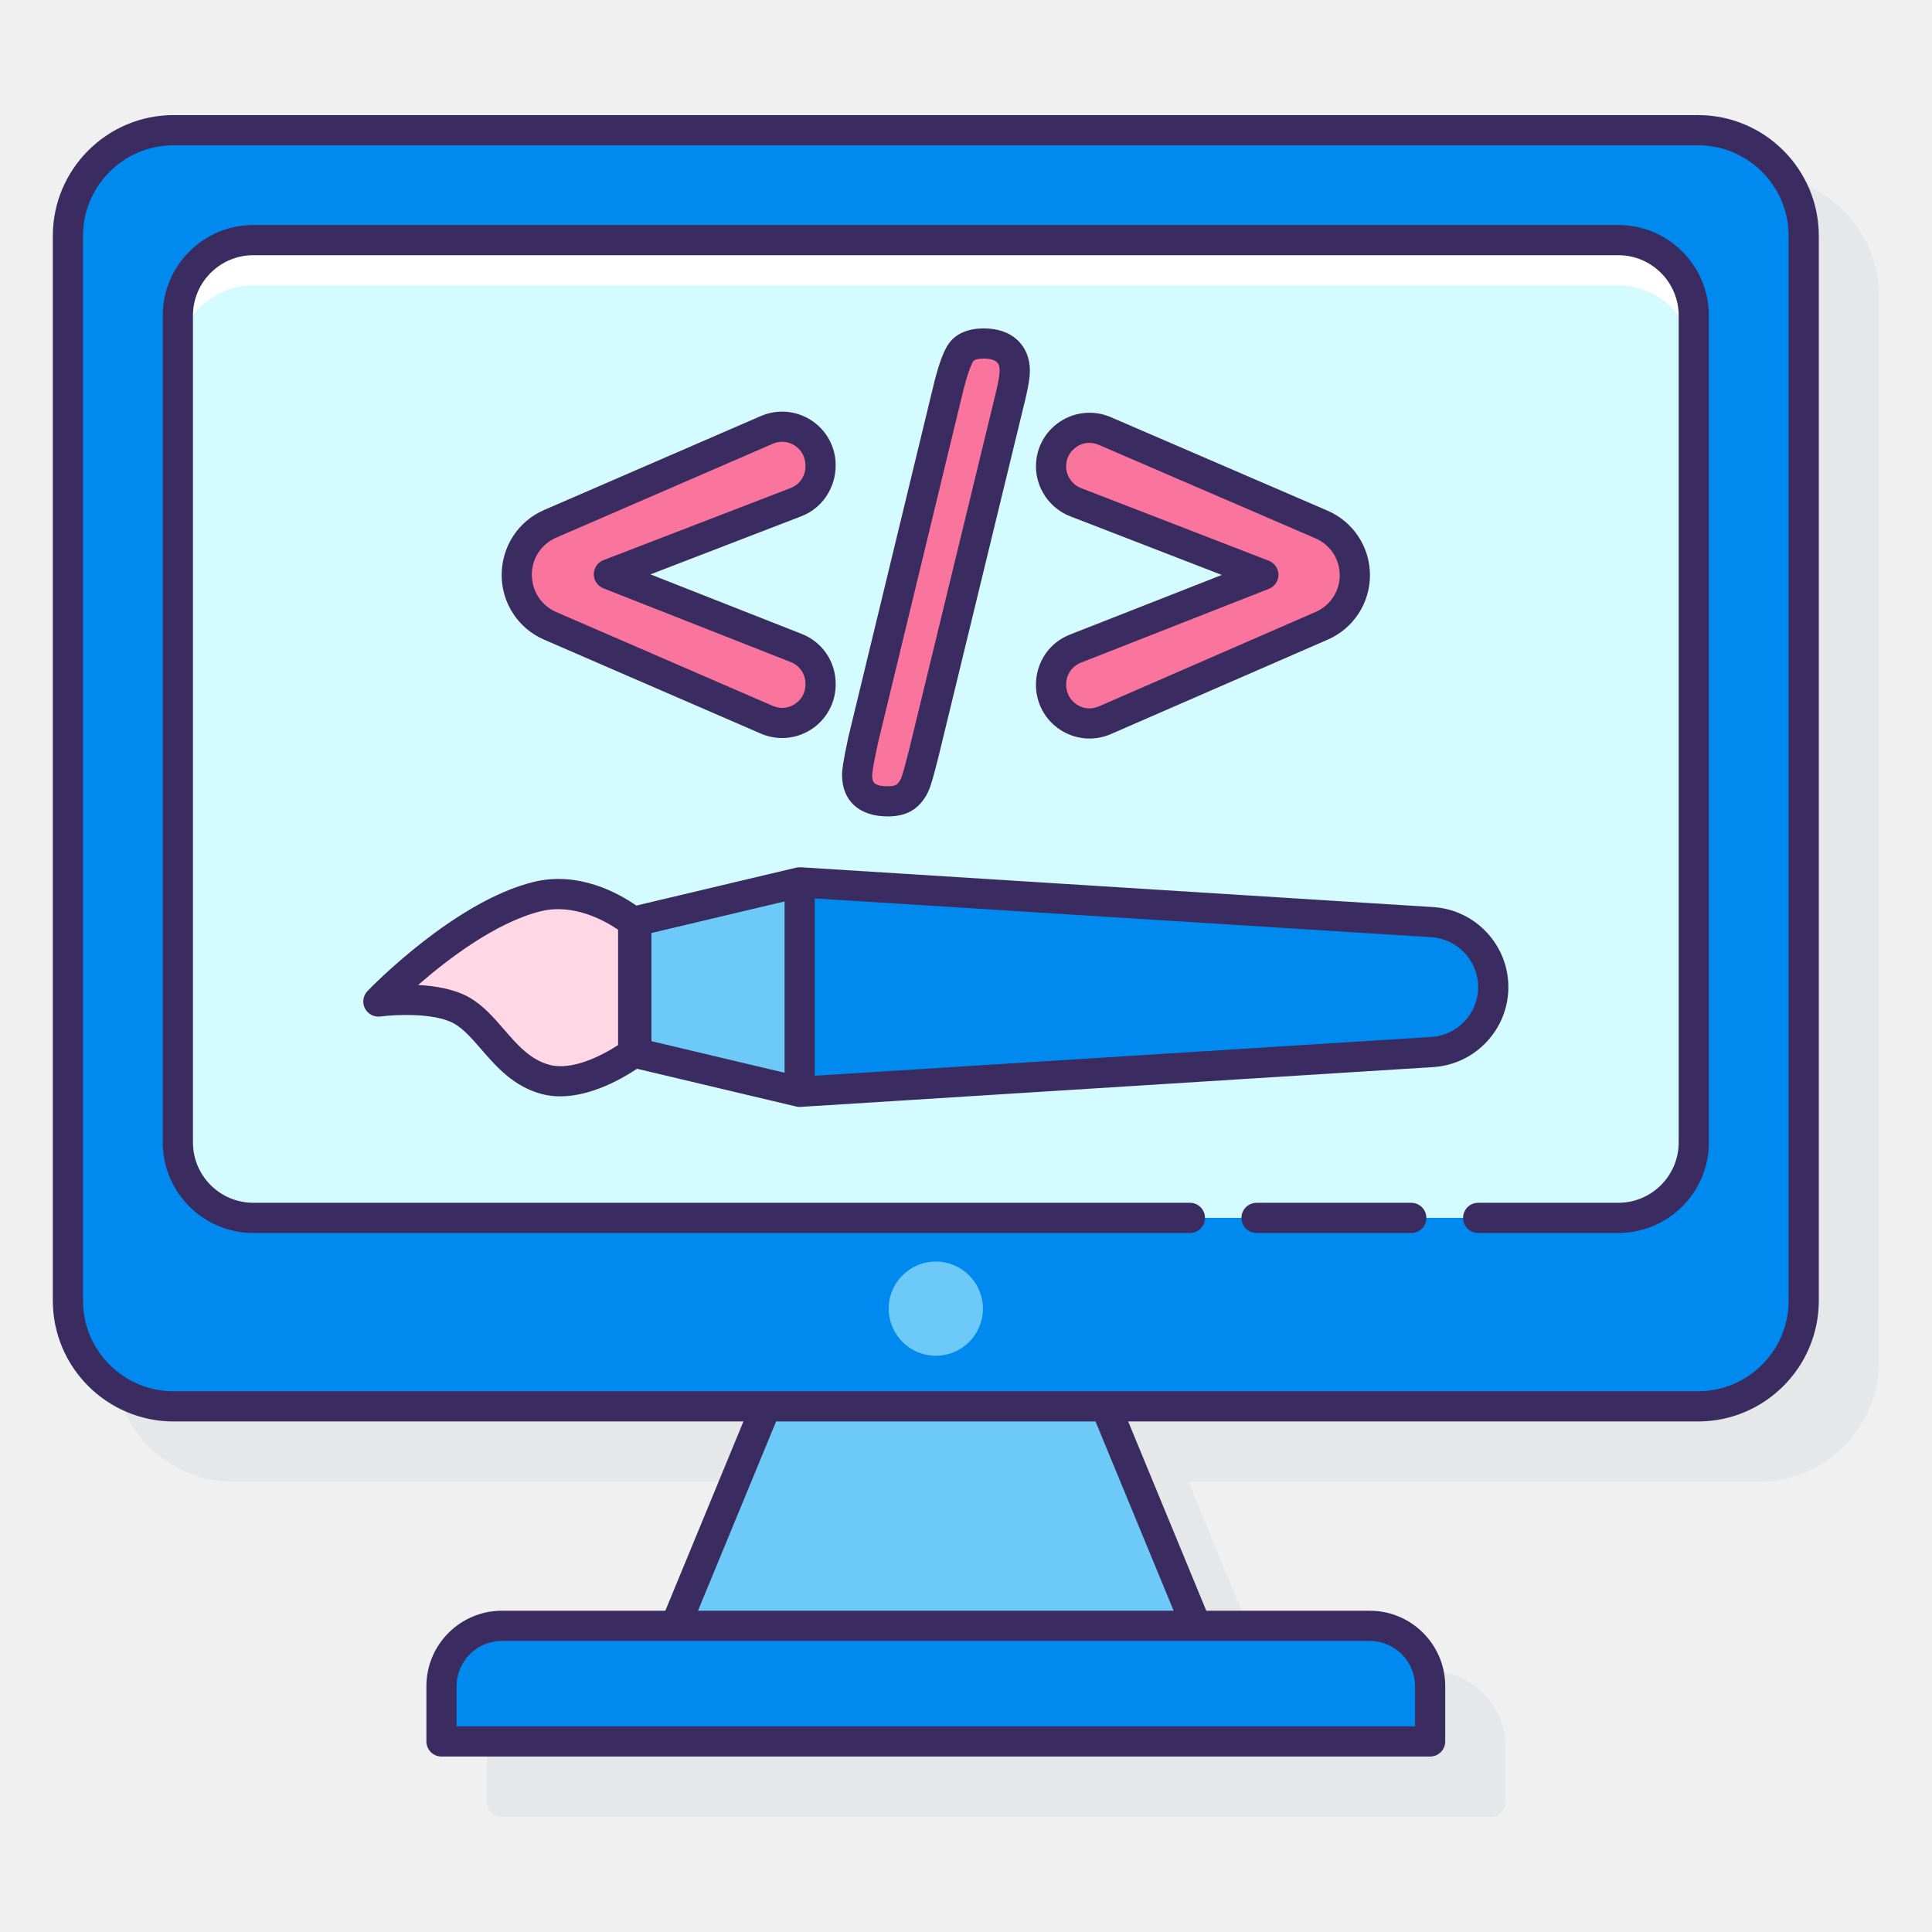
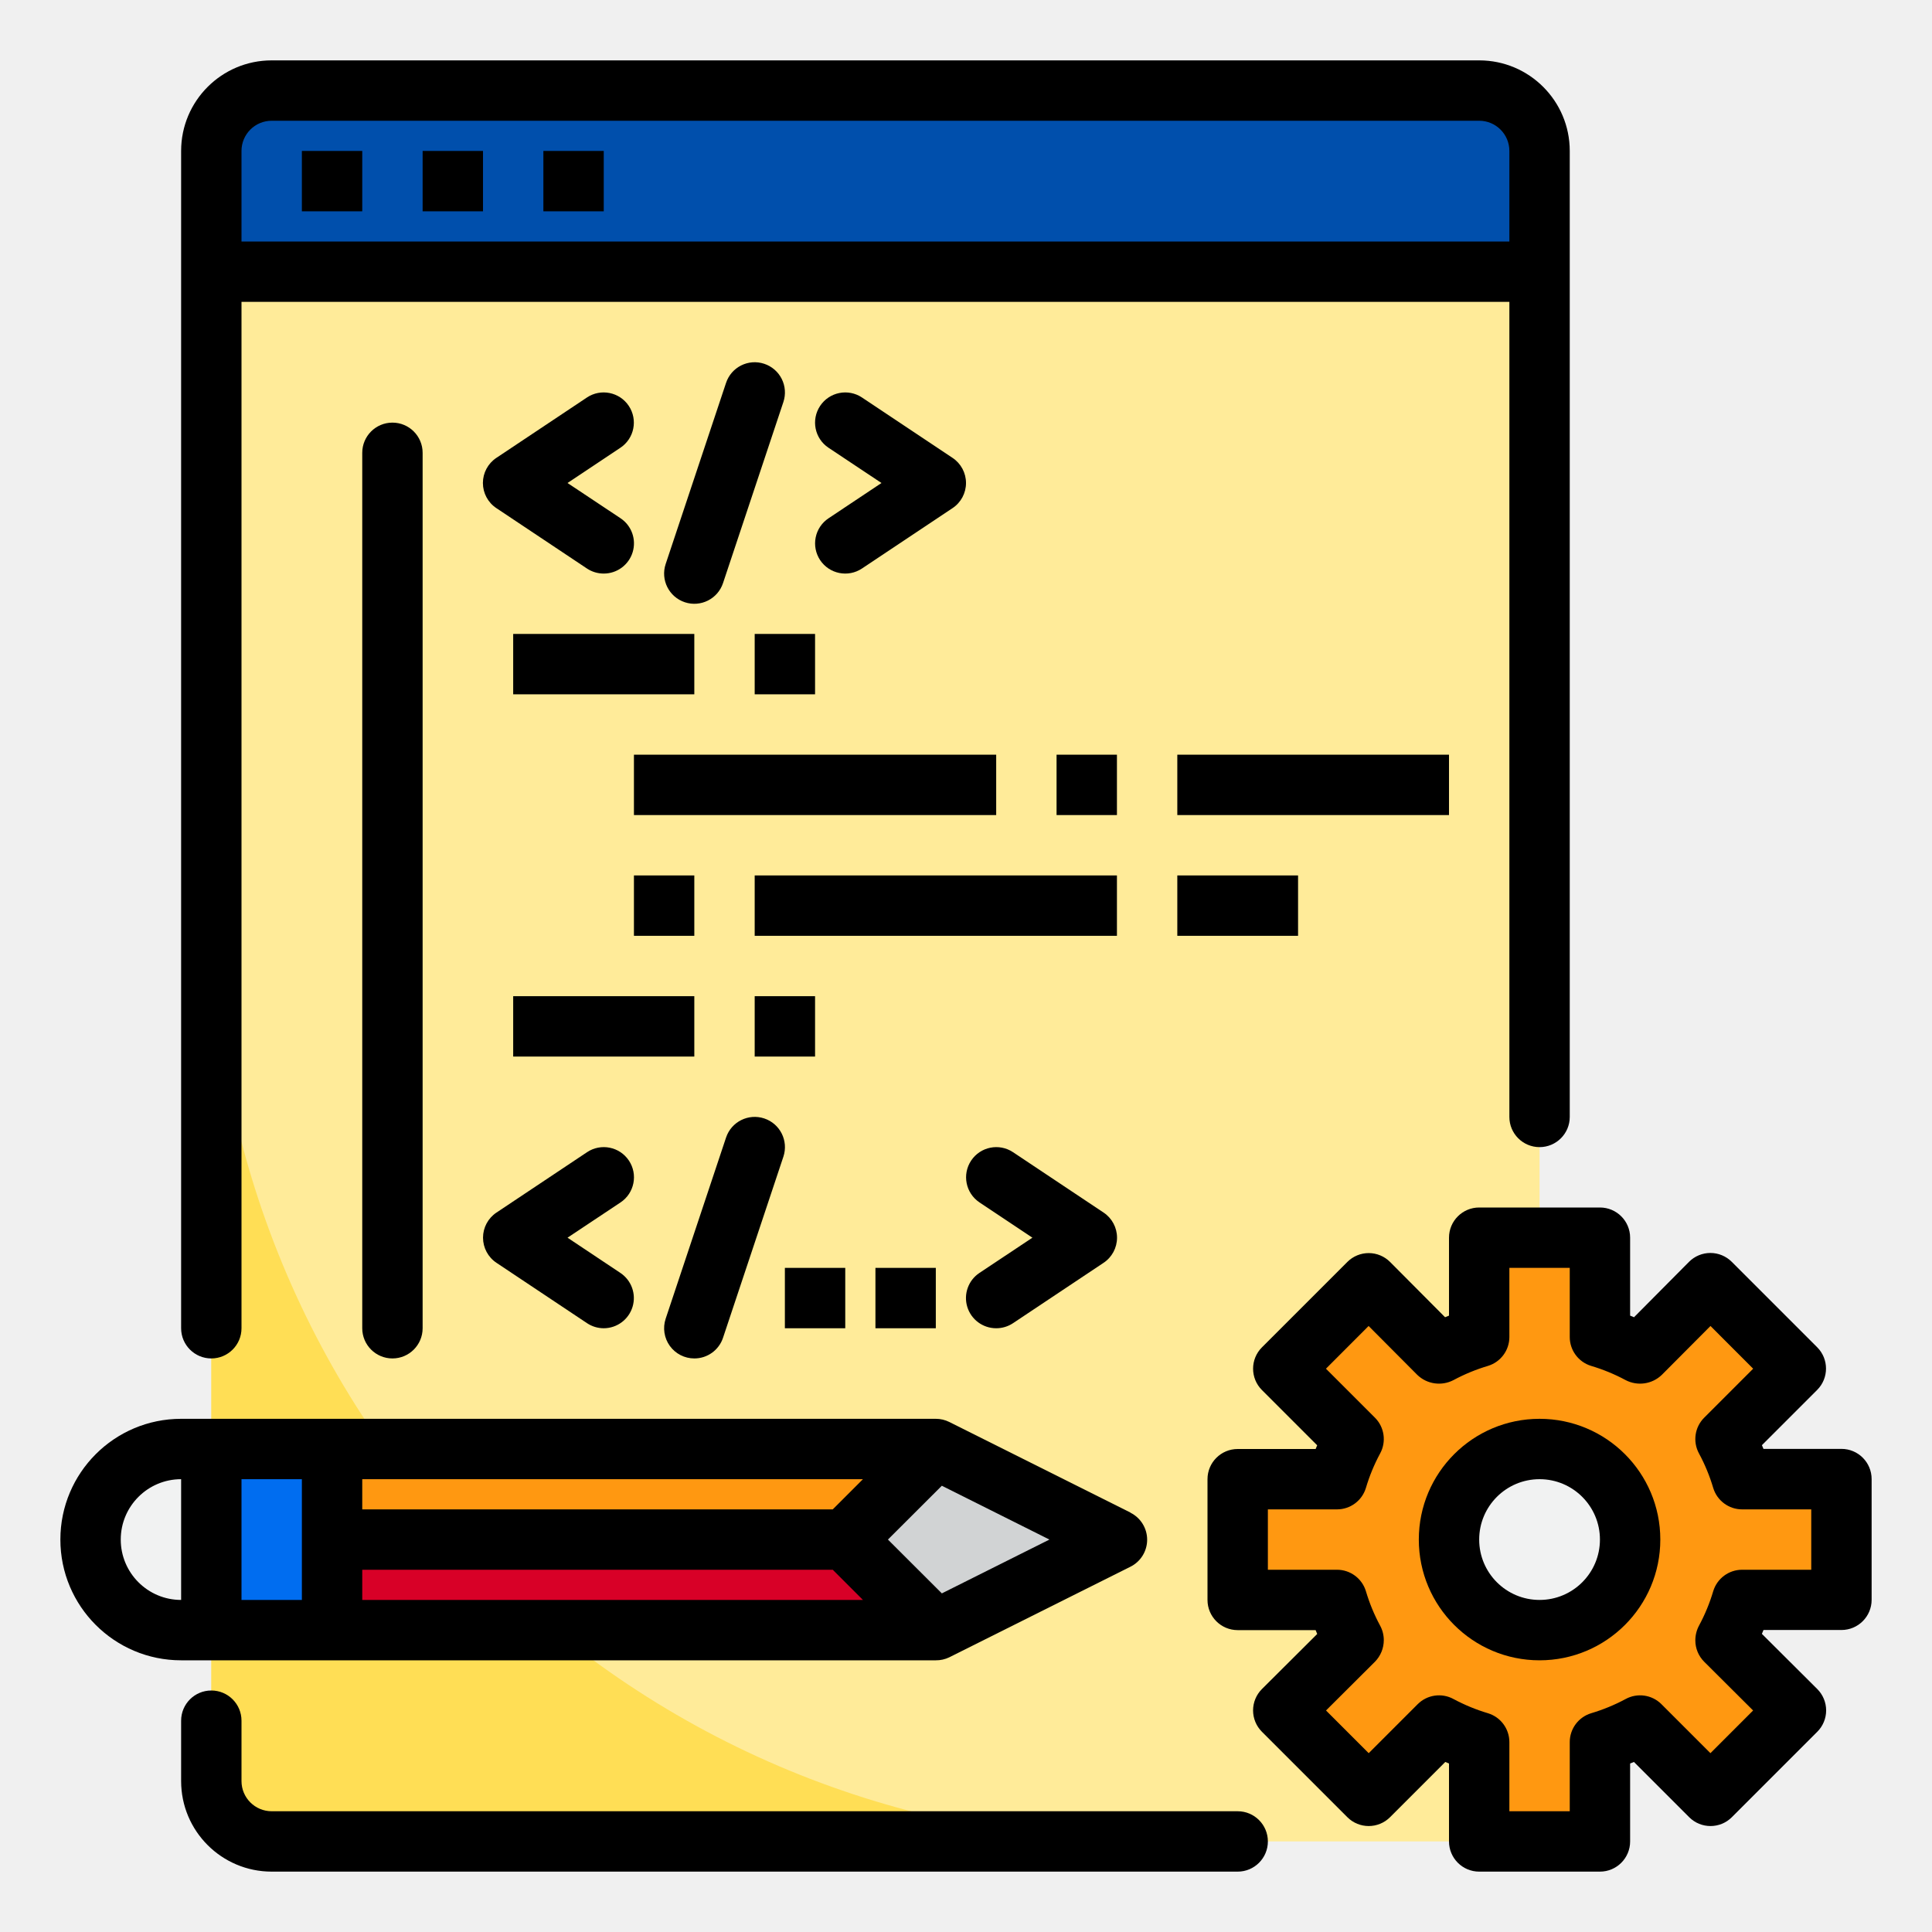
- <svg xmlns="http://www.w3.org/2000/svg" id="Layer_1" enable-background="new 0 0 128 128" height="512" viewBox="0 0 128 128" width="512">
-   <g>
-     <path d="m116.5 11.625h-101c-4.411 0-8 3.589-8 8v70.55c0 4.411 3.589 8 8 8h37.756l-5.175 12.541h-10.831c-2.757 0-5 2.243-5 5v3.66c0 .552.448 1 1 1h65.5c.552 0 1-.448 1-1v-3.66c0-2.757-2.243-5-5-5h-10.831l-5.175-12.541h37.756c4.411 0 8-3.589 8-8v-70.55c0-4.411-3.589-8-8-8z" fill="#e6e7e8" />
-     <g>
-       <path d="m11.5 93.175h101c3.866 0 7-3.134 7-7v-70.55c0-3.866-3.134-7-7-7h-101c-3.866 0-7 3.134-7 7v70.549c0 3.867 3.134 7.001 7 7.001z" fill="#0089ef" />
-       <path d="m50.75 93.175h22.5l6 14.54h-34.5z" fill="#6dc9f7" />
-       <path d="m29.25 115.375h65.5v-3.66c0-2.209-1.791-4-4-4h-57.5c-2.209 0-4 1.791-4 4z" fill="#0089ef" />
-       <path d="m16.783 80.689h90.433c2.761 0 5-2.239 5-5v-54.78c0-2.761-2.239-5-5-5h-90.433c-2.761 0-5 2.239-5 5v54.78c0 2.761 2.239 5 5 5z" fill="#d4fbff" />
-       <g fill="#fa759e">
-         <path d="m54.366 45.302v.044c0 1.834-1.879 3.068-3.563 2.339l-14.362-6.225c-1.338-.58-2.203-1.898-2.203-3.356v-.039c0-1.458.866-2.776 2.203-3.356l14.363-6.225c1.683-.729 3.563.504 3.563 2.339v.069c0 1.054-.649 2-1.633 2.379l-12.393 4.774 12.41 4.886c.975.383 1.615 1.324 1.615 2.371z" />
-         <path d="m66.812 26.819-5.603 23.071c-.187.76-.349 1.36-.49 1.801-.14.44-.353.784-.64 1.031s-.704.37-1.251.37c-1.36 0-2.041-.586-2.041-1.761 0-.306.133-1.074.4-2.301l5.582-23.071c.294-1.227.574-2.068.841-2.521.266-.453.787-.68 1.56-.68.667 0 1.177.16 1.531.48.353.32.53.76.53 1.321.001.413-.139 1.167-.419 2.26z" />
-         <path d="m87.565 41.462-14.365 6.254c-1.684.733-3.566-.501-3.566-2.337v-.035c0-1.048.642-1.99 1.617-2.373l12.449-4.887-12.437-4.812c-.982-.38-1.629-1.324-1.629-2.377 0-1.833 1.876-3.066 3.559-2.34l14.361 6.196c1.341.578 2.209 1.899 2.209 3.359-.001 1.454-.864 2.771-2.198 3.352z" />
-       </g>
-       <g>
-         <path d="m98.932 65.397c0 2.276-1.769 4.159-4.04 4.302l-41.912 2.638v-13.879l41.912 2.637c2.271.143 4.04 2.026 4.04 4.302z" fill="#0089ef" />
-         <path d="m41.949 69.72 11.031 2.617v-13.88l-11.031 2.617z" fill="#6dc9f7" />
-         <path d="m41.95 61.083c-.738-.573-3.397-2.41-6.359-1.681-5.021 1.236-10.523 6.951-10.523 6.951s3.571-.482 5.485.574c1.913 1.056 2.934 3.889 5.612 4.591 2.285.598 5.027-1.205 5.785-1.749z" fill="#ffd7e5" />
-       </g>
-       <path d="m107.217 15.908h-90.434c-2.761 0-5 2.239-5 5v3c0-2.761 2.239-5 5-5h90.433c2.761 0 5 2.239 5 5v-3c.001-2.761-2.238-5-4.999-5z" fill="#fff" />
-       <circle cx="62" cy="86.702" fill="#6dc9f7" r="3.121" />
-       <g fill="#3a2c60">
-         <path d="m55.366 30.822c0-1.199-.599-2.309-1.602-2.967-1.004-.658-2.259-.766-3.358-.29l-14.363 6.226c-1.704.738-2.806 2.416-2.806 4.312 0 1.856 1.101 3.534 2.806 4.274l14.363 6.226c.454.196.935.294 1.413.294.681 0 1.356-.197 1.945-.584 1.003-.658 1.602-1.768 1.602-2.967v-.044c0-1.468-.883-2.765-2.249-3.303l-10.021-3.945 9.996-3.851c1.36-.522 2.274-1.853 2.274-3.381zm-2.992 1.515-12.393 4.774c-.385.148-.639.518-.641.93s.25.783.634.935l12.41 4.886c.596.234.981.801.981 1.441v.044c0 .531-.255 1.003-.699 1.295s-.979.337-1.466.126l-14.362-6.225c-.973-.423-1.602-1.38-1.602-2.479 0-1.06.628-2.017 1.601-2.438l14.363-6.226c.202-.088.412-.131.621-.131.294 0 .585.086.845.257.444.292.699.764.699 1.364.001.648-.388 1.216-.991 1.447z" />
-         <path d="m60.731 53.479c.428-.368.745-.868.939-1.484.146-.456.316-1.078.51-1.868l5.603-23.064c.402-1.578.449-2.185.449-2.503 0-.84-.297-1.553-.858-2.062-.54-.49-1.281-.739-2.203-.739-1.434 0-2.108.639-2.421 1.171-.326.553-.628 1.441-.951 2.795l-5.589 23.092c-.375 1.727-.423 2.25-.423 2.513 0 1.729 1.137 2.761 3.041 2.761.791 0 1.432-.206 1.903-.612zm-2.944-2.149c0-.059.019-.434.372-2.065l5.584-23.073c.353-1.476.608-2.04.73-2.248.068-.116.329-.186.697-.186.281 0 .658.038.858.221.095.085.203.229.203.58 0 .184-.051.689-.389 2.013-.001.004-.002.008-.003.012l-5.604 23.068c-.18.733-.336 1.311-.472 1.737-.082.258-.196.451-.339.574-.035.03-.182.128-.599.128-1.038 0-1.038-.353-1.038-.761z" />
-         <path d="m68.634 45.38c0 1.2.6 2.31 1.604 2.968.589.386 1.264.582 1.944.582.479 0 .962-.098 1.418-.296l14.364-6.255c1.7-.74 2.799-2.416 2.799-4.271 0-1.861-1.104-3.54-2.812-4.276l-14.362-6.196c-1.098-.474-2.354-.364-3.355.294s-1.599 1.767-1.599 2.965c0 1.454.911 2.784 2.268 3.31l10.045 3.887-10.061 3.95c-1.369.535-2.253 1.832-2.253 3.338zm2.982-1.478 12.449-4.888c.384-.15.636-.521.635-.934s-.255-.781-.639-.93l-12.438-4.812c-.593-.229-.99-.81-.99-1.444 0-.53.255-1.002.698-1.294.26-.172.552-.259.847-.259.207 0 .416.043.617.13l14.362 6.196c.975.421 1.604 1.379 1.604 2.44 0 1.058-.627 2.015-1.598 2.437l-14.361 6.256c-.49.212-1.023.167-1.469-.125-.444-.291-.699-.764-.699-1.33 0-.642.386-1.208.982-1.443z" />
-         <path d="m99.933 65.398c0-2.797-2.187-5.126-4.978-5.301l-41.912-2.638c-.097-.004-.197.002-.293.025l-10.59 2.512c-1.188-.826-3.835-2.297-6.81-1.565-5.241 1.289-10.771 6.986-11.004 7.229-.295.307-.363.766-.171 1.145.192.38.61.596 1.024.54.906-.119 3.544-.272 4.868.459.629.347 1.201 1.006 1.807 1.704 1.011 1.165 2.155 2.485 4.036 2.979.398.104.805.149 1.211.149 2.065 0 4.116-1.181 5.083-1.828l10.546 2.502c.075.019.152.027.23.027.021 0 .042-.001.062-.002l41.912-2.638c2.792-.174 4.979-2.503 4.979-5.299zm-56.774-3.583 8.821-2.092v11.349l-8.821-2.092zm-6.741 8.736c-1.282-.336-2.132-1.315-3.032-2.354-.693-.8-1.41-1.627-2.351-2.146-.963-.53-2.212-.734-3.332-.793 1.974-1.719 5.173-4.159 8.126-4.886 2.152-.526 4.183.588 5.12 1.224v7.644c-1.105.717-3.056 1.702-4.531 1.311zm58.412-1.85-40.85 2.57v-11.749l40.85 2.57c1.739.109 3.103 1.561 3.103 3.305s-1.364 3.195-3.103 3.304z" />
-         <path d="m107.217 14.908h-90.434c-3.309 0-6 2.691-6 6v54.78c0 3.309 2.691 6 6 6h62.05c.553 0 1-.447 1-1s-.447-1-1-1h-62.05c-2.206 0-4-1.794-4-4v-54.78c0-2.206 1.794-4 4-4h90.434c2.206 0 4 1.794 4 4v54.78c0 2.206-1.794 4-4 4h-9.284c-.553 0-1 .447-1 1s.447 1 1 1h9.284c3.309 0 6-2.691 6-6v-54.78c0-3.308-2.692-6-6-6z" />
-         <path d="m93.5 79.689h-10.25c-.553 0-1 .447-1 1s.447 1 1 1h10.25c.553 0 1-.447 1-1s-.447-1-1-1z" />
-         <path d="m112.5 7.625h-101c-4.411 0-8 3.589-8 8v70.55c0 4.411 3.589 8 8 8h37.755l-5.175 12.54h-10.83c-2.757 0-5 2.243-5 5v3.66c0 .553.447 1 1 1h65.5c.553 0 1-.447 1-1v-3.66c0-2.757-2.243-5-5-5h-10.83l-5.175-12.54h37.755c4.411 0 8-3.589 8-8v-70.55c0-4.411-3.589-8-8-8zm-18.75 104.09v2.66h-63.5v-2.66c0-1.654 1.346-3 3-3h11.5 34.5 11.5c1.654 0 3 1.346 3 3zm-15.994-5h-31.512l5.175-12.54h21.162zm40.744-20.54c0 3.309-2.691 6-6 6h-101c-3.309 0-6-2.691-6-6v-70.55c0-3.309 2.691-6 6-6h101c3.309 0 6 2.691 6 6z" />
-       </g>
-     </g>
+ <svg xmlns="http://www.w3.org/2000/svg" height="512" viewBox="0 0 64 64" width="512">
+   <g id="Source_code_config" data-name="Source code config">
+     <path d="m7 9h44a0 0 0 0 1 0 0v50a2 2 0 0 1 -2 2h-40a2 2 0 0 1 -2-2v-50a0 0 0 0 1 0 0z" fill="#ffeb99" />
+     <path d="m7 30v29a2 2 0 0 0 2 2h29a30.982 30.982 0 0 1 -31-31z" fill="#ffde55" />
+     <path d="m49 3h-40a2.006 2.006 0 0 0 -2 2v4h44v-4a2.006 2.006 0 0 0 -2-2z" fill="#004fac" />
+     <path d="m57.16 54.33v.01l2.33 2.32-2.83 2.83-2.33-2.33a7.031 7.031 0 0 1 -1.33.55v3.29h-4v-3.29a7.031 7.031 0 0 1 -1.33-.55l-2.33 2.33-2.83-2.83 2.33-2.32v-.01a7.031 7.031 0 0 1 -.55-1.33h-3.29v-4h3.29a7.031 7.031 0 0 1 .55-1.33l-2.33-2.33 2.83-2.83 2.32 2.33h.01a7.031 7.031 0 0 1 1.33-.55v-3.29h4v3.29a7.031 7.031 0 0 1 1.33.55h.01l2.32-2.33 2.83 2.83-2.33 2.33a7.031 7.031 0 0 1 .55 1.33h3.29v4h-3.29a7.031 7.031 0 0 1 -.55 1.33z" fill="#ff9811" />
+     <circle cx="51" cy="51" fill="#f1f2f2" r="3" />
+     <path d="m11 51v3h20l-3-3z" fill="#d80027" />
+     <path d="m28 51 3-3h-20v3z" fill="#ff9811" />
+     <path d="m31 54 6-3-6-3-3 3z" fill="#d1d3d4" />
+     <path d="m11 54v-3-3h-4v6z" fill="#006df0" />
+     <path d="m6 54h1v-6h-1a3 3 0 0 0 0 6z" fill="#f1f2f2" />
+     <path d="m41 62h-32a3 3 0 0 1 -3-3v-2a1 1 0 0 1 2 0v2a1 1 0 0 0 1 1h32a1 1 0 0 1 0 2z" />
+     <path d="m20 44a1 1 0 0 1 -.554-.168l-3-2a1 1 0 0 1 0-1.664l3-2a1 1 0 1 1 1.11 1.664l-1.756 1.168 1.752 1.168a1 1 0 0 1 -.552 1.832z" />
+     <path d="m33 44a1 1 0 0 1 -.556-1.832l1.756-1.168-1.752-1.168a1 1 0 0 1 1.11-1.664l3 2a1 1 0 0 1 0 1.664l-3 2a1 1 0 0 1 -.558.168z" />
+     <path d="m23 45a1 1 0 0 1 -.949-1.316l2-6a1 1 0 0 1 1.9.632l-2 6a1 1 0 0 1 -.951.684z" />
+     <path d="m26 42h2v2h-2z" />
+     <path d="m29 42h2v2h-2z" />
+     <path d="m21 29h2v2h-2z" />
+     <path d="m25 29h12v2h-12z" />
+     <path d="m39 29h4v2h-4z" />
+     <path d="m17 33h6v2h-6z" />
+     <path d="m25 33h2v2h-2z" />
+     <path d="m10 5h2v2h-2z" />
+     <path d="m14 5h2v2h-2z" />
+     <path d="m18 5h2v2h-2z" />
+     <path d="m49 2h-40a3 3 0 0 0 -3 3v39a1 1 0 0 0 2 0v-34h42v27a1 1 0 0 0 2 0v-32a3 3 0 0 0 -3-3zm-41 6v-3a1 1 0 0 1 1-1h40a1 1 0 0 1 1 1v3z" />
+     <path d="m13 14a1 1 0 0 0 -1 1v29a1 1 0 0 0 2 0v-29a1 1 0 0 0 -1-1z" />
+     <path d="m20 19a1 1 0 0 0 .556-1.832l-1.756-1.168 1.752-1.168a1 1 0 1 0 -1.11-1.664l-3 2a1 1 0 0 0 0 1.664l3 2a1 1 0 0 0 .558.168z" />
+     <path d="m27.168 18.555a1 1 0 0 0 1.387.277l3-2a1 1 0 0 0 0-1.664l-3-2a1 1 0 0 0 -1.11 1.664l1.755 1.168-1.752 1.168a1 1 0 0 0 -.28 1.387z" />
+     <path d="m25.316 12.051a1 1 0 0 0 -1.265.633l-2 6a1 1 0 0 0 1.9.632l2-6a1 1 0 0 0 -.635-1.265z" />
+     <path d="m17 21h6v2h-6z" />
+     <path d="m25 21h2v2h-2z" />
+     <path d="m21 25h12v2h-12z" />
+     <path d="m39 25h9v2h-9z" />
+     <path d="m35 25h2v2h-2z" />
+     <path d="m51 55a4 4 0 1 1 4-4 4 4 0 0 1 -4 4zm0-6a2 2 0 1 0 2 2 2 2 0 0 0 -2-2z" />
+     <path d="m53 62h-4a1 1 0 0 1 -1-1v-2.582l-.123-.051-1.83 1.83a1 1 0 0 1 -1.414 0l-2.83-2.83a1 1 0 0 1 0-1.415l1.831-1.824-.052-.128h-2.582a1 1 0 0 1 -1-1v-4a1 1 0 0 1 1-1h2.582c.017-.042.033-.083.051-.123l-1.83-1.83a1 1 0 0 1 0-1.414l2.83-2.83a1 1 0 0 1 .707-.293 1 1 0 0 1 .708.294l1.822 1.831.13-.053v-2.582a1 1 0 0 1 1-1h4a1 1 0 0 1 1 1v2.582l.129.053 1.822-1.835a1 1 0 0 1 .708-.294 1 1 0 0 1 .707.293l2.83 2.83a1 1 0 0 1 0 1.414l-1.83 1.83c.018.04.034.081.051.123h2.583a1 1 0 0 1 1 1v4a1 1 0 0 1 -1 1h-2.582l-.053.128 1.835 1.828a1 1 0 0 1 0 1.415l-2.83 2.83a1 1 0 0 1 -1.414 0l-1.83-1.83-.126.051v2.582a1 1 0 0 1 -1 1zm-3-2h2v-2.29a1 1 0 0 1 .709-.957 6.051 6.051 0 0 0 1.141-.47 1 1 0 0 1 1.187.17l1.623 1.623 1.414-1.414-1.62-1.614a1 1 0 0 1 -.294-.708 1.039 1.039 0 0 1 .122-.489 5.991 5.991 0 0 0 .471-1.142 1 1 0 0 1 .957-.709h2.29v-2h-2.29a1 1 0 0 1 -.957-.709 5.991 5.991 0 0 0 -.471-1.142 1 1 0 0 1 .171-1.186l1.623-1.623-1.414-1.415-1.613 1.62a1.037 1.037 0 0 1 -1.2.172 6.051 6.051 0 0 0 -1.141-.47 1 1 0 0 1 -.708-.957v-2.29h-2v2.29a1 1 0 0 1 -.709.957 6.051 6.051 0 0 0 -1.141.47 1.036 1.036 0 0 1 -1.2-.172l-1.613-1.62-1.413 1.415 1.623 1.623a1 1 0 0 1 .171 1.186 5.991 5.991 0 0 0 -.471 1.142 1 1 0 0 1 -.957.709h-2.29v2h2.29a1 1 0 0 1 .957.709 5.991 5.991 0 0 0 .471 1.142 1 1 0 0 1 .122.479 1.022 1.022 0 0 1 -.294.718l-1.62 1.614 1.414 1.414 1.623-1.623a1 1 0 0 1 1.187-.17 6.051 6.051 0 0 0 1.141.47 1 1 0 0 1 .709.957z" />
+     <path d="m37.447 50.105-6-3a1 1 0 0 0 -.447-.105h-25a4 4 0 0 0 0 8h25a1 1 0 0 0 .447-.1l6-3a1 1 0 0 0 0-1.79zm-31.447 2.895a2 2 0 0 1 0-4zm6-4h16.586l-1 1h-15.586zm-2 4h-2v-4h2zm2-1h15.586l1 1h-16.586zm19.2.783-1.786-1.783 1.786-1.783 3.564 1.783z" />
  </g>
</svg>
